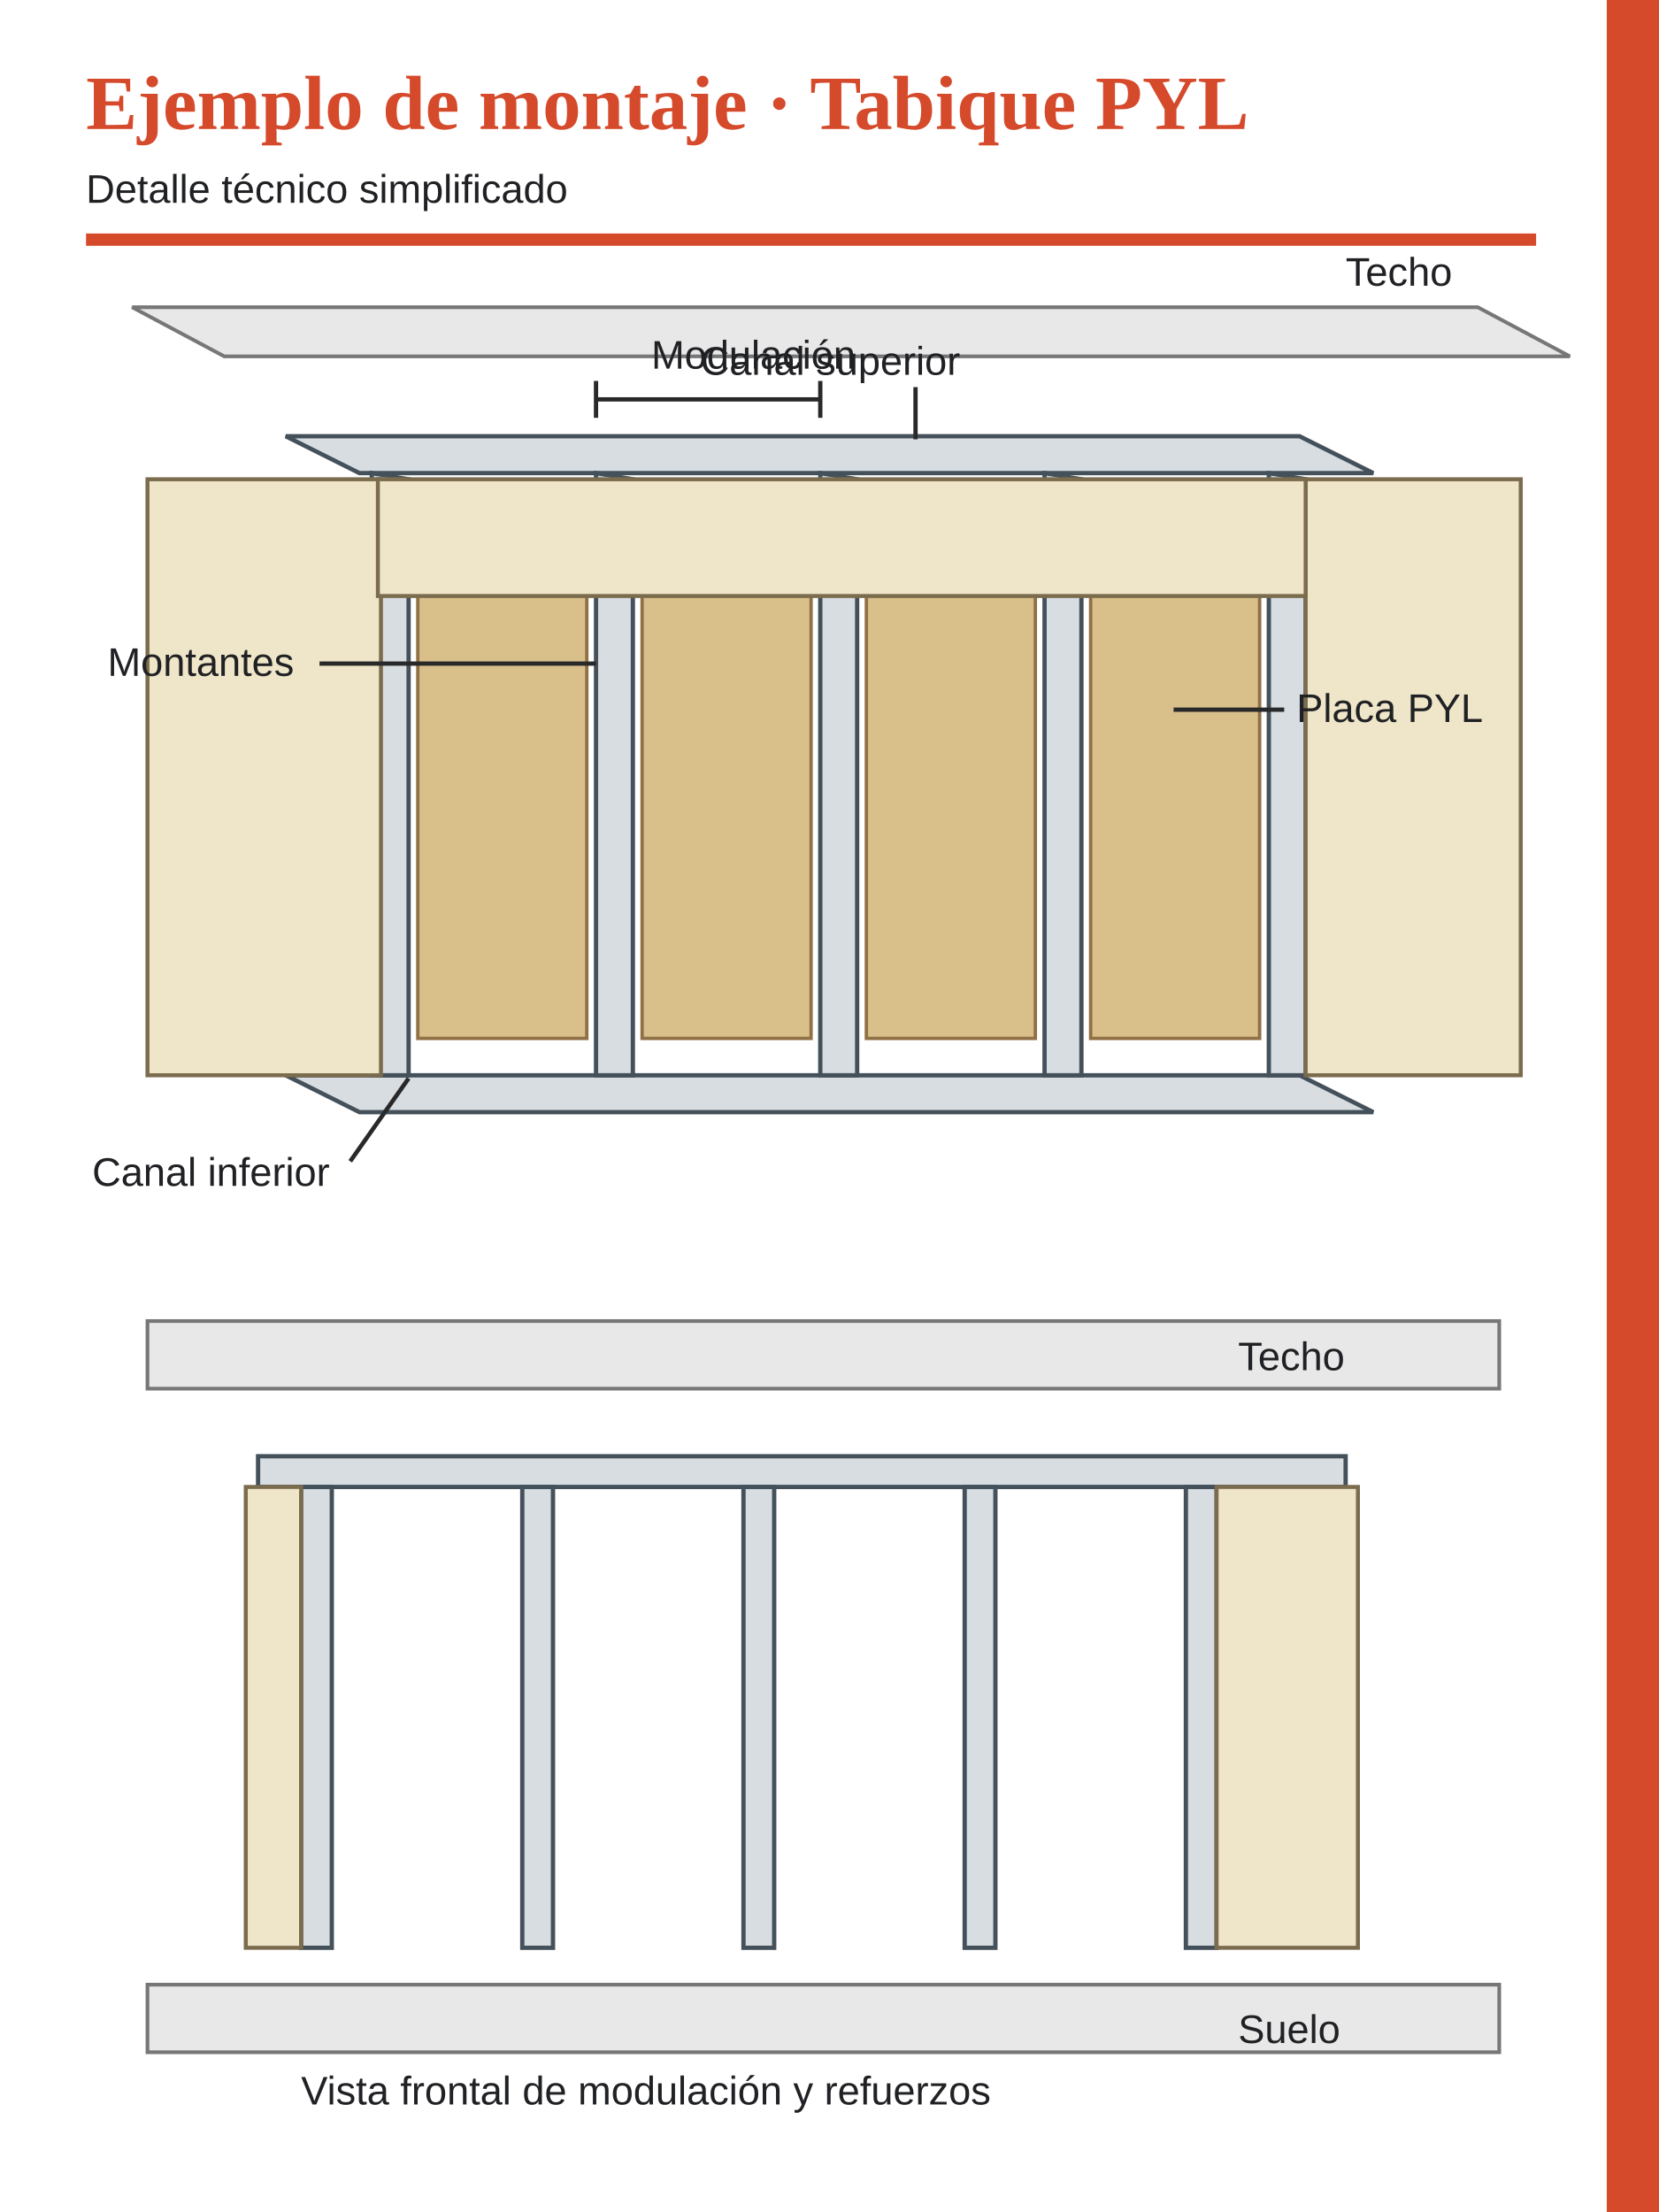
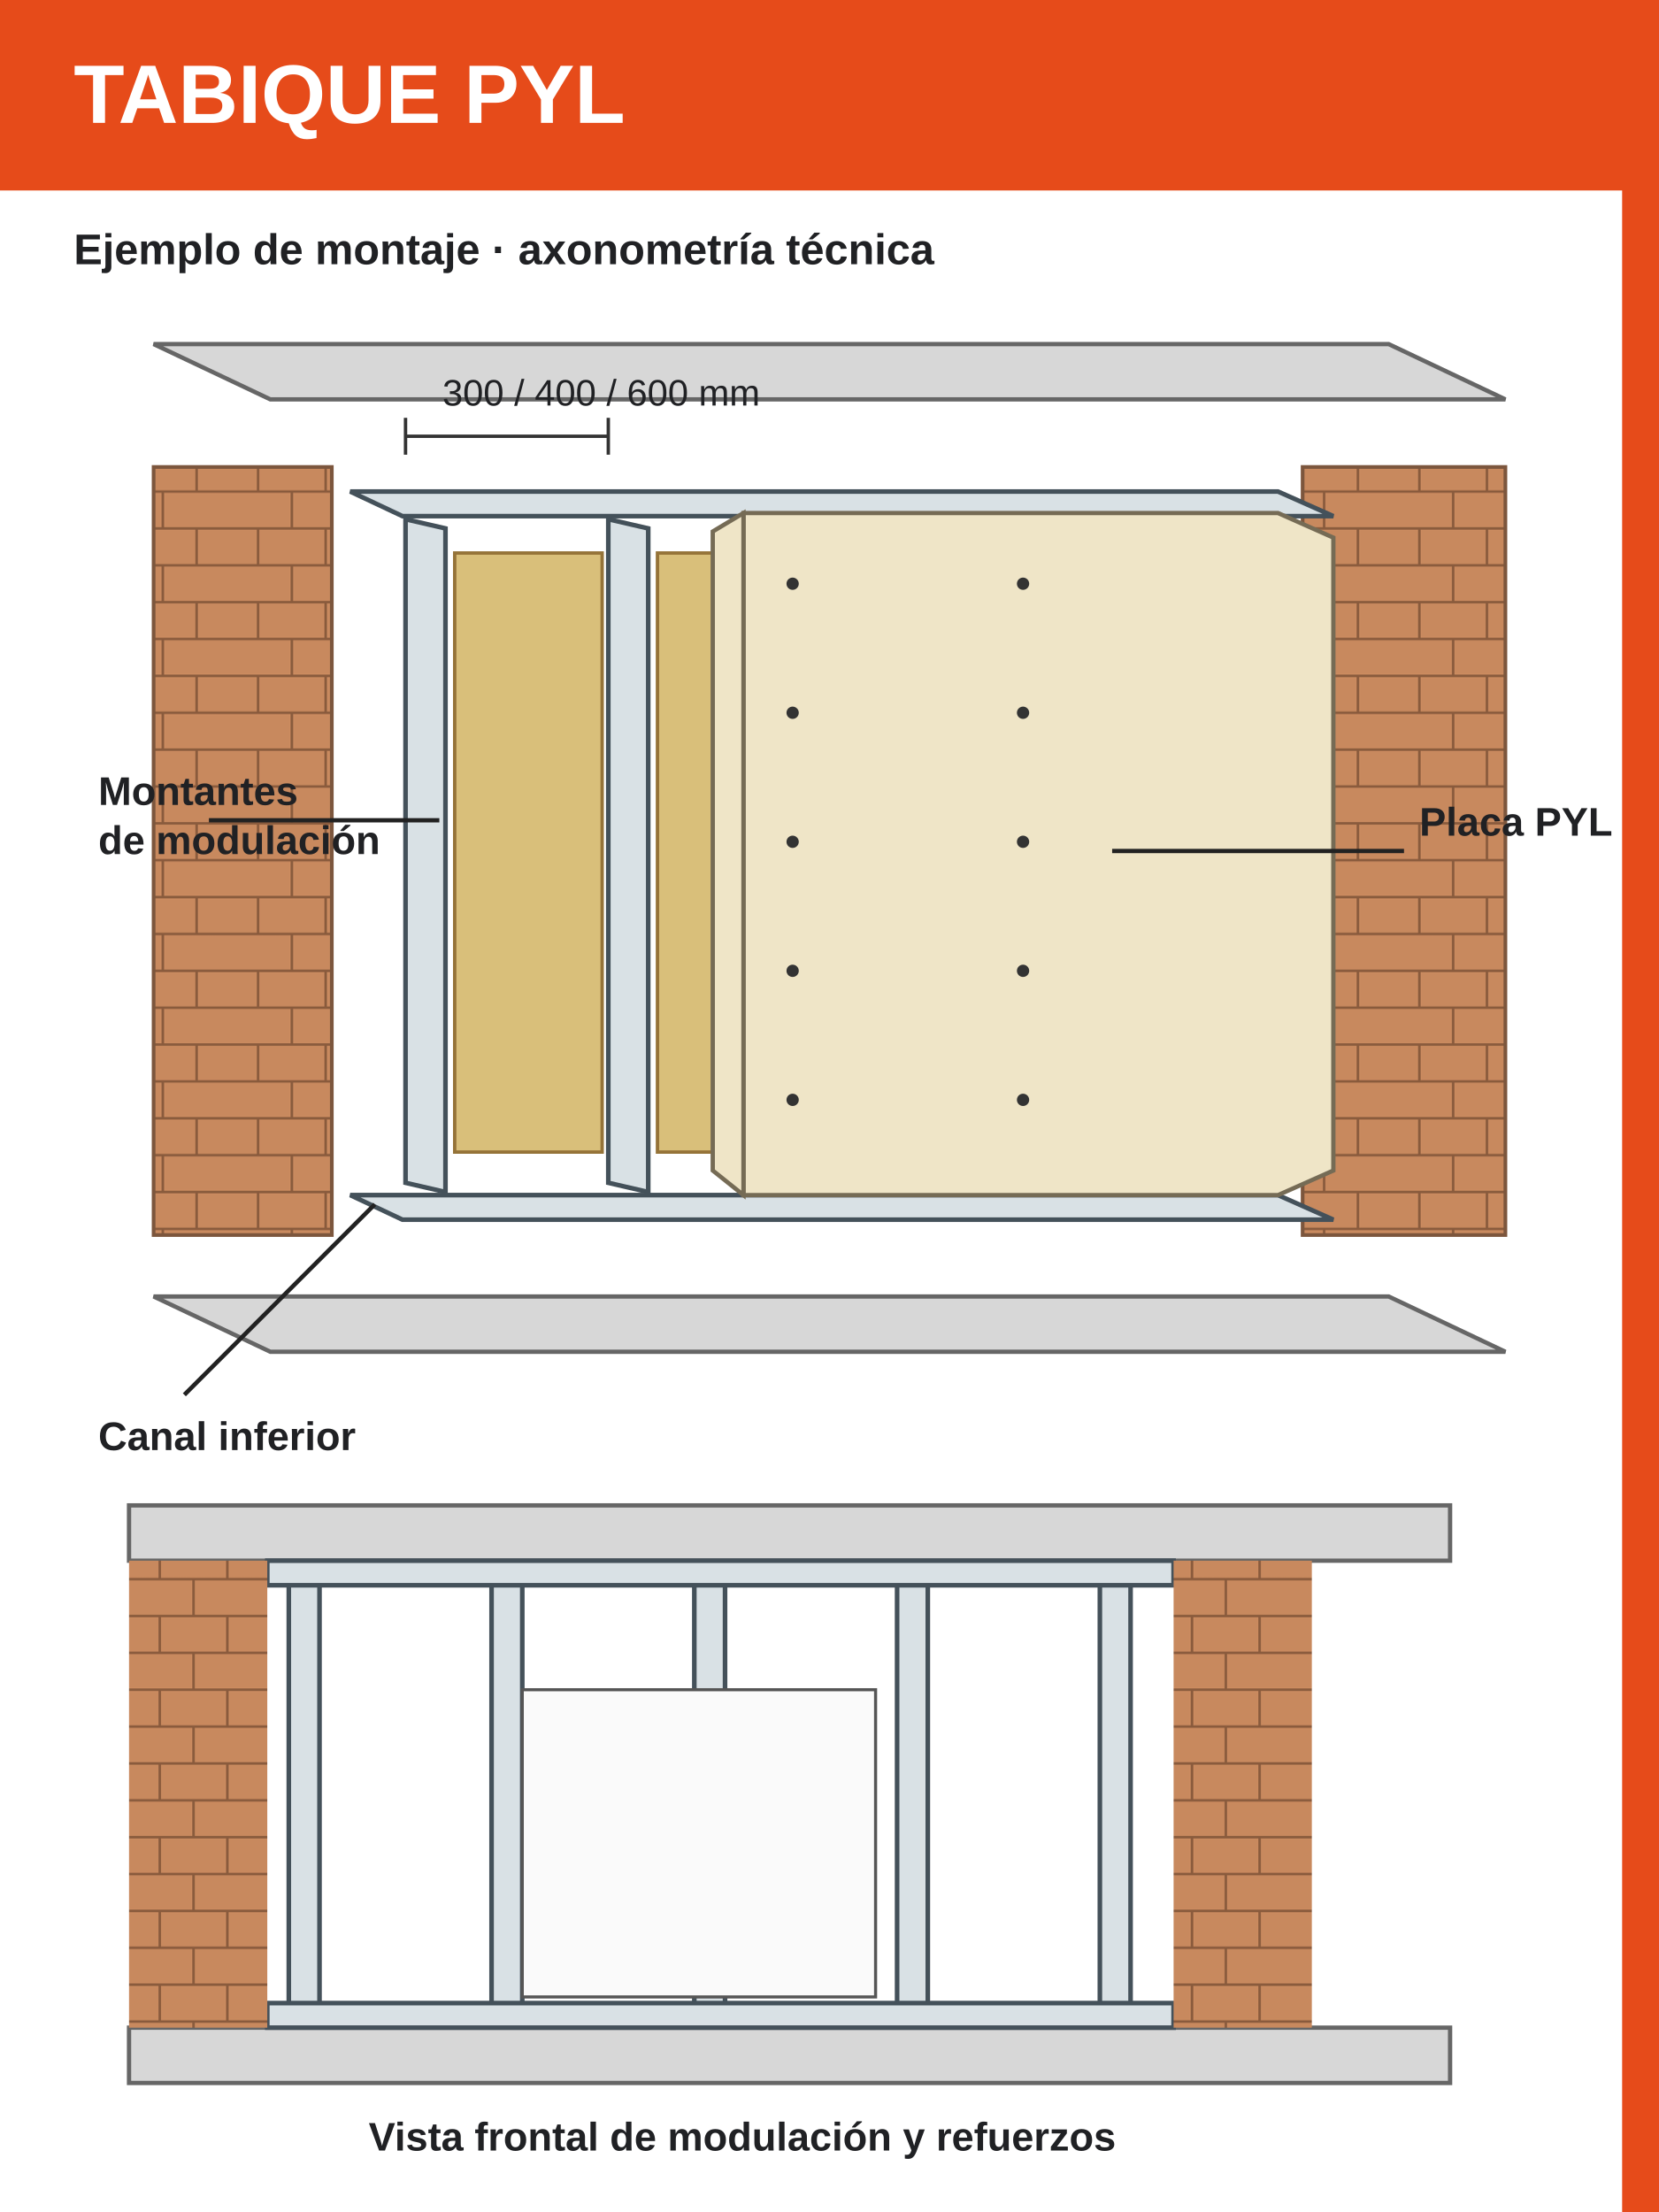
<svg xmlns="http://www.w3.org/2000/svg" viewBox="0 0 540 720">
-   <style>.t{font-family:Arial,sans-serif;fill:#202124}.h{font-size:25px;font-weight:700;fill:#d64a2c}.s{font-size:13px}.l{stroke:#292929;stroke-width:1.4;fill:none}.m{fill:#d7dde1;stroke:#45515a;stroke-width:1.4}.b{fill:#efe5c8;stroke:#7b6c4e;stroke-width:1.3}.w{fill:#d9c08b;stroke:#907044;stroke-width:1.1}.c{fill:#e8e8e8;stroke:#777;stroke-width:1.2}.a{stroke:#d64a2c;stroke-width:4}</style>
+   <style>
+ text{font-family:Arial,Helvetica,sans-serif;fill:#202124}.title{font-size:27px;font-weight:800;fill:#fff}.sub{font-size:14px;font-weight:700}.lab{font-size:13px;font-weight:700}.dim{font-size:12px}.call{stroke:#222;stroke-width:1.4;fill:none}.metal{fill:#d9e1e5;stroke:#44515a;stroke-width:1.5}.metal2{fill:#bfcbd1;stroke:#44515a;stroke-width:1.3}.board{fill:#efe5c7;stroke:#756b55;stroke-width:1.4}.wool{fill:#d9bf7a;stroke:#957338;stroke-width:1.1}.slab{fill:#d7d7d7;stroke:#666;stroke-width:1.4}.brick{fill:#c8895e;stroke:#7c563d;stroke-width:1}.adh{fill:#bababa;stroke:#777;stroke-width:1}.edge{stroke:#d84b24;stroke-width:3}.screw{fill:#333}.diml{stroke:#333;stroke-width:1.1;fill:none}</style>
+   <defs>
+     <pattern id="bp" width="42" height="24" patternUnits="userSpaceOnUse">
+       <rect width="42" height="24" fill="#c8895e" />
+       <path d="M0 0h42M0 24h42M0 12h42M21 0v12M10 12v12M32 12v12" stroke="#8a5b3d" stroke-width=".8" />
+     </pattern>
+   </defs>
  <rect width="540" height="720" fill="#fff" />
-   <rect x="523" width="17" height="720" fill="#d64a2c" />
-   <text class="h" x="28" y="42">Ejemplo de montaje · Tabique PYL</text>
-   <text class="t s" x="28" y="66">Detalle técnico simplificado</text>
-   <line class="a" x1="28" y1="78" x2="500" y2="78" />
-   <g transform="translate(28 100)">
-     <path class="c" d="M15 0h438l30 16H45z" />
-     <text class="t s" x="410" y="-7">Techo</text>
-     <path class="m" d="M65 42h330l24 12H89z" />
-     <path class="m" d="M65 250h330l24 12H89z" />
-     <path class="m" d="M93 54v196h12V56zM166 54v196h12V56zM239 54v196h12V56zM312 54v196h12V56zM385 54v196h12V56z" />
-     <path class="w" d="M108 68h55v170h-55zM181 68h55v170h-55zM254 68h55v170h-55zM327 68h55v170h-55z" />
-     <path class="b" d="M20 56h76v194H20zM397 56h70v194h-70z" />
-     <path class="b" d="M95 56h302v38H95z" />
-     <text class="t s" x="2" y="286">Canal inferior</text>
-     <line class="l" x1="86" y1="278" x2="105" y2="251" />
-     <text class="t s" x="7" y="120">Montantes</text>
-     <line class="l" x1="76" y1="116" x2="166" y2="116" />
-     <text class="t s" x="394" y="135">Placa PYL</text>
-     <line class="l" x1="390" y1="131" x2="354" y2="131" />
-     <text class="t s" x="200" y="22">Canal superior</text>
-     <line class="l" x1="270" y1="26" x2="270" y2="43" />
-     <path class="l" d="M166 30h73m-73-6v12m73-12v12" />
-     <text class="t s" x="184" y="20">Modulación</text>
+   <rect x="0" y="0" width="540" height="62" fill="#e64b1a" />
+   <rect x="528" y="0" width="12" height="720" fill="#e64b1a" />
+   <text class="title" x="24" y="40">TABIQUE PYL</text>
+   <text class="sub" x="24" y="86">Ejemplo de montaje · axonometría técnica</text>
+   <g transform="translate(32 112)">
+     <path class="slab" d="M18 0h402l38 18H56z" />
+     <path class="slab" d="M18 310h402l38 18H56z" />
+     <path fill="url(#bp)" stroke="#7c563d" stroke-width="1.2" d="M18 40h58v250H18zM392 40h66v250h-66z" />
+     <path class="metal" d="M82 48h302l18 8H99zM82 277h302l18 8H99z" />
+     <path class="metal" d="M100 57l13 3v216l-13-3zM166 57l13 3v216l-13-3zM232 57l13 3v216l-13-3zM298 57l13 3v216l-13-3zM364 57l13 3v216l-13-3z" />
+     <path class="wool" d="M116 68h48v195h-48zM182 68h48v195h-48zM248 68h48v195h-48z" />
+     <path class="board" d="M210 55h174l18 8v206l-18 8H210z" />
+     <path class="board" d="M210 55l-10 6v208l10 8z" />
+     <g class="screw">
+       <circle cx="226" cy="78" r="2" />
+       <circle cx="226" cy="120" r="2" />
+       <circle cx="226" cy="162" r="2" />
+       <circle cx="226" cy="204" r="2" />
+       <circle cx="226" cy="246" r="2" />
+       <circle cx="301" cy="78" r="2" />
+       <circle cx="301" cy="120" r="2" />
+       <circle cx="301" cy="162" r="2" />
+       <circle cx="301" cy="204" r="2" />
+       <circle cx="301" cy="246" r="2" />
+     </g>
+     <path class="diml" d="M100 30h66M100 24v12M166 24v12" />
+     <text class="dim" x="112" y="20">300 / 400 / 600 mm</text>
+     <path class="call" d="M111 155L36 155" />
+     <text class="lab" x="0" y="150">Montantes</text>
+     <text class="lab" x="0" y="166">de modulación</text>
+     <path class="call" d="M330 165l95 0" />
+     <text class="lab" x="430" y="160">Placa PYL</text>
+     <path class="call" d="M90 280L28 342" />
+     <text class="lab" x="0" y="360">Canal inferior</text>
  </g>
-   <g transform="translate(28 430)">
-     <rect class="c" x="20" y="0" width="440" height="22" />
-     <rect class="m" x="56" y="44" width="354" height="10" />
-     <rect class="m" x="70" y="54" width="10" height="150" />
-     <rect class="m" x="142" y="54" width="10" height="150" />
-     <rect class="m" x="214" y="54" width="10" height="150" />
-     <rect class="m" x="286" y="54" width="10" height="150" />
-     <rect class="m" x="358" y="54" width="10" height="150" />
-     <rect class="b" x="52" y="54" width="18" height="150" />
-     <rect class="b" x="368" y="54" width="46" height="150" />
-     <rect class="c" x="20" y="216" width="440" height="22" />
-     <text class="t s" x="375" y="16">Techo</text>
-     <text class="t s" x="375" y="235">Suelo</text>
-     <text class="t s" x="70" y="255">Vista frontal de modulación y refuerzos</text>
+   <g transform="translate(42 490)">
+     <rect class="slab" x="0" y="0" width="430" height="18" />
+     <rect class="slab" x="0" y="170" width="430" height="18" />
+     <path class="metal" d="M52 25h10v138H52zM118 25h10v138h-10zM184 25h10v138h-10zM250 25h10v138h-10zM316 25h10v138h-10z" />
+     <path class="metal" d="M45 18h295v8H45zM45 162h295v8H45z" />
+     <path fill="url(#bp)" d="M0 18h45v152H0zM340 18h45v152h-45z" />
+     <rect x="128" y="60" width="115" height="100" fill="#fafafa" stroke="#555" />
+     <text class="lab" x="78" y="210">Vista frontal de modulación y refuerzos</text>
  </g>
</svg>
